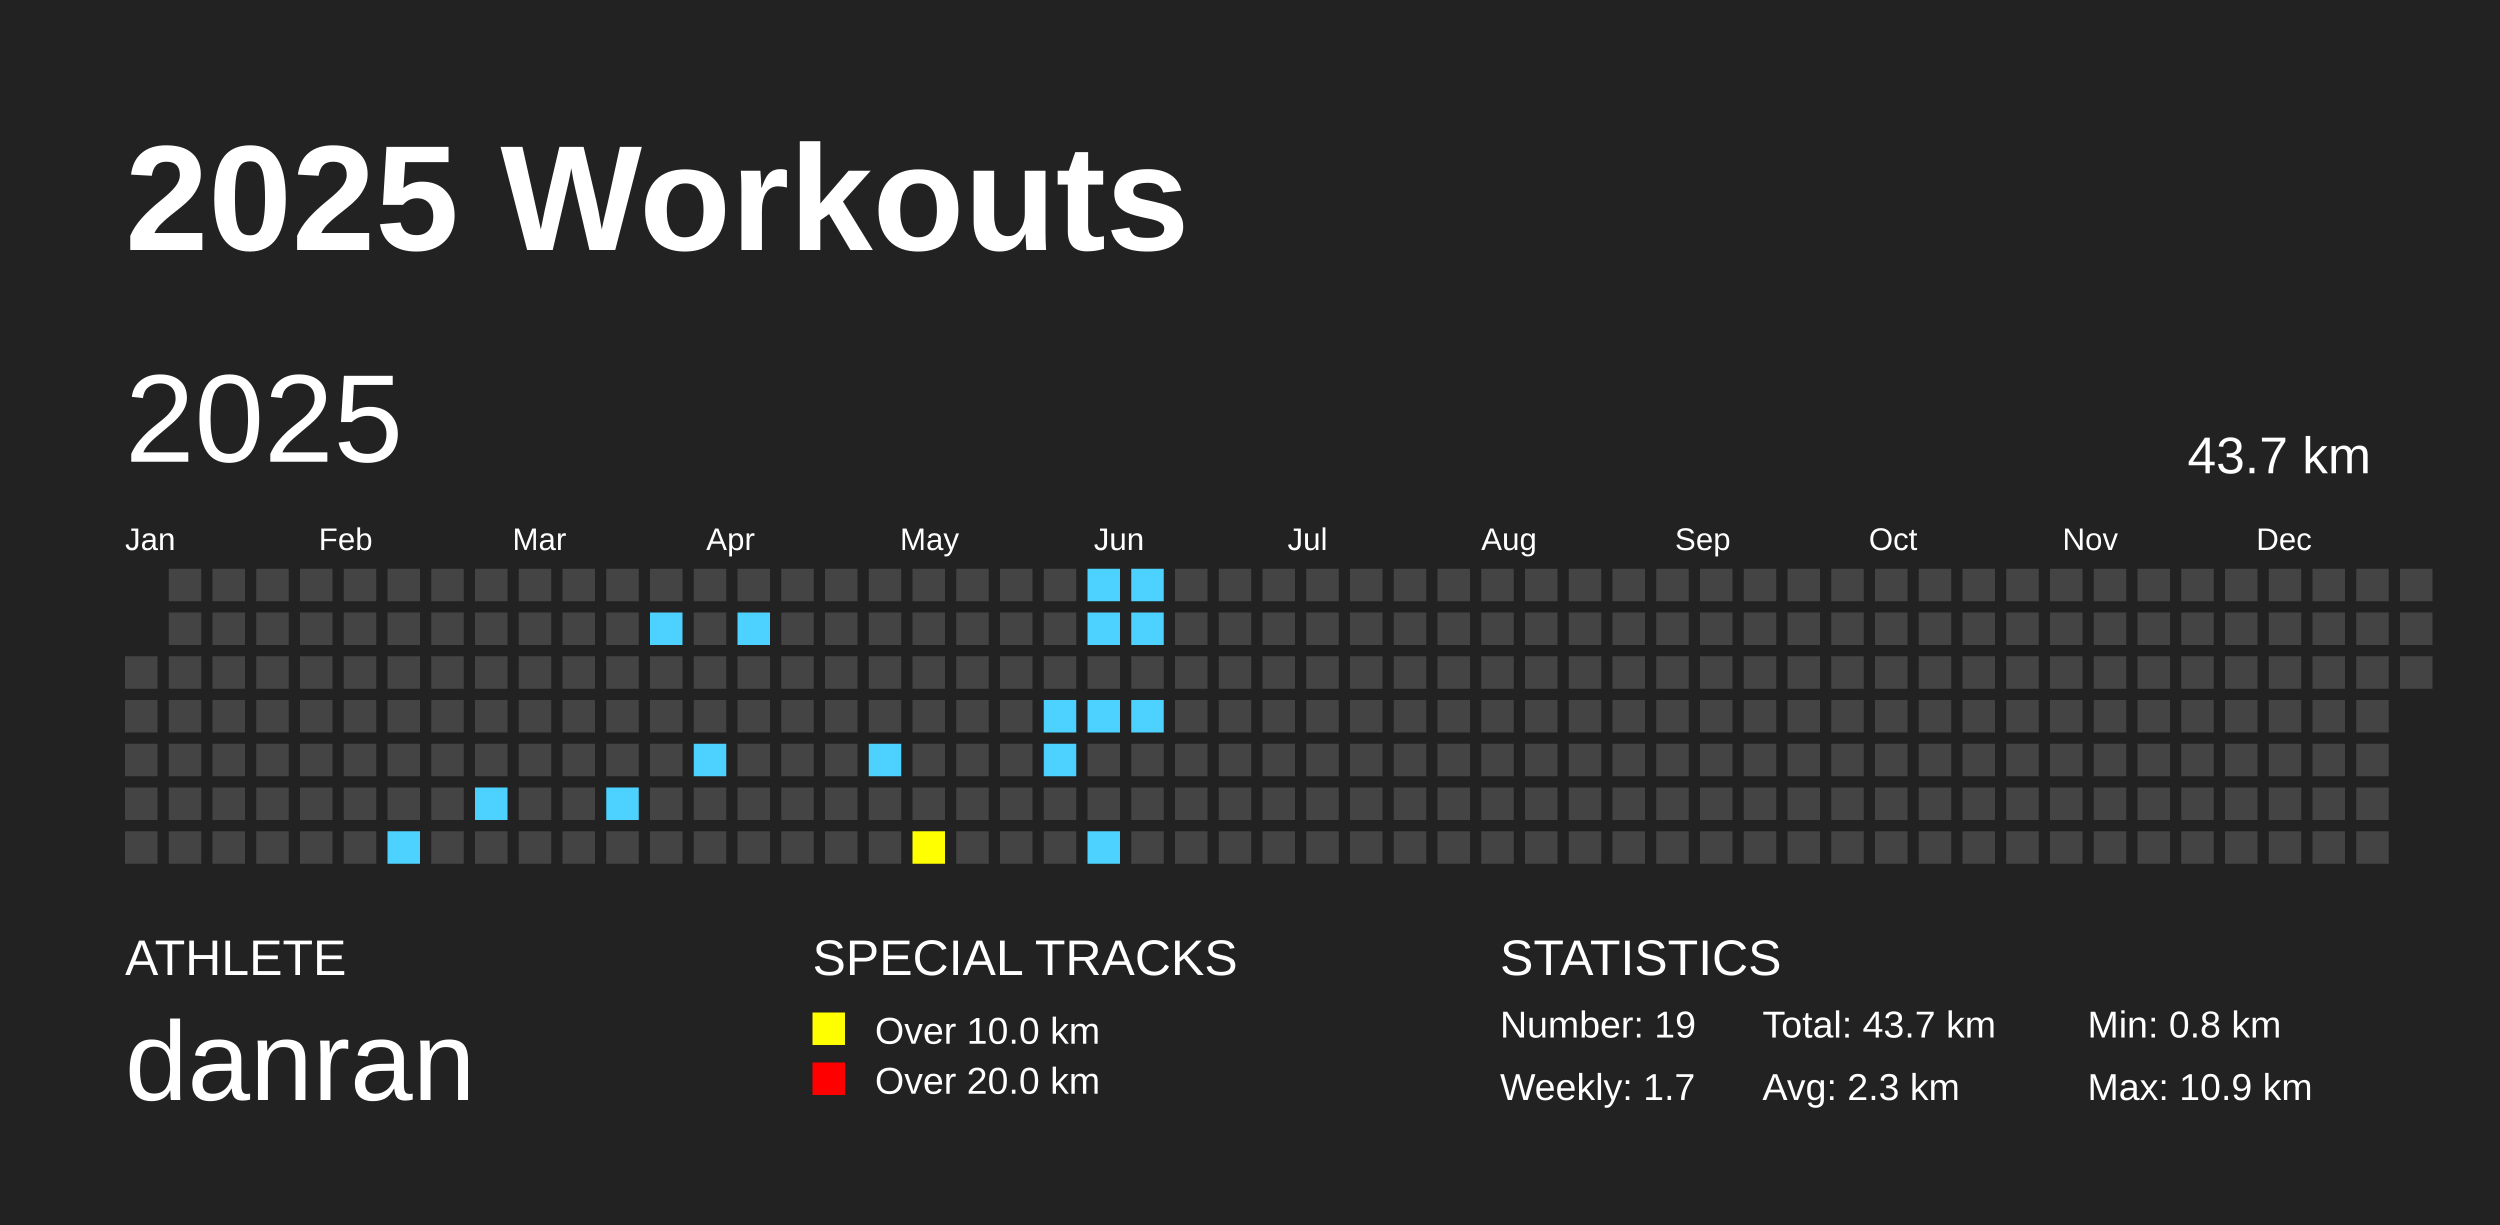
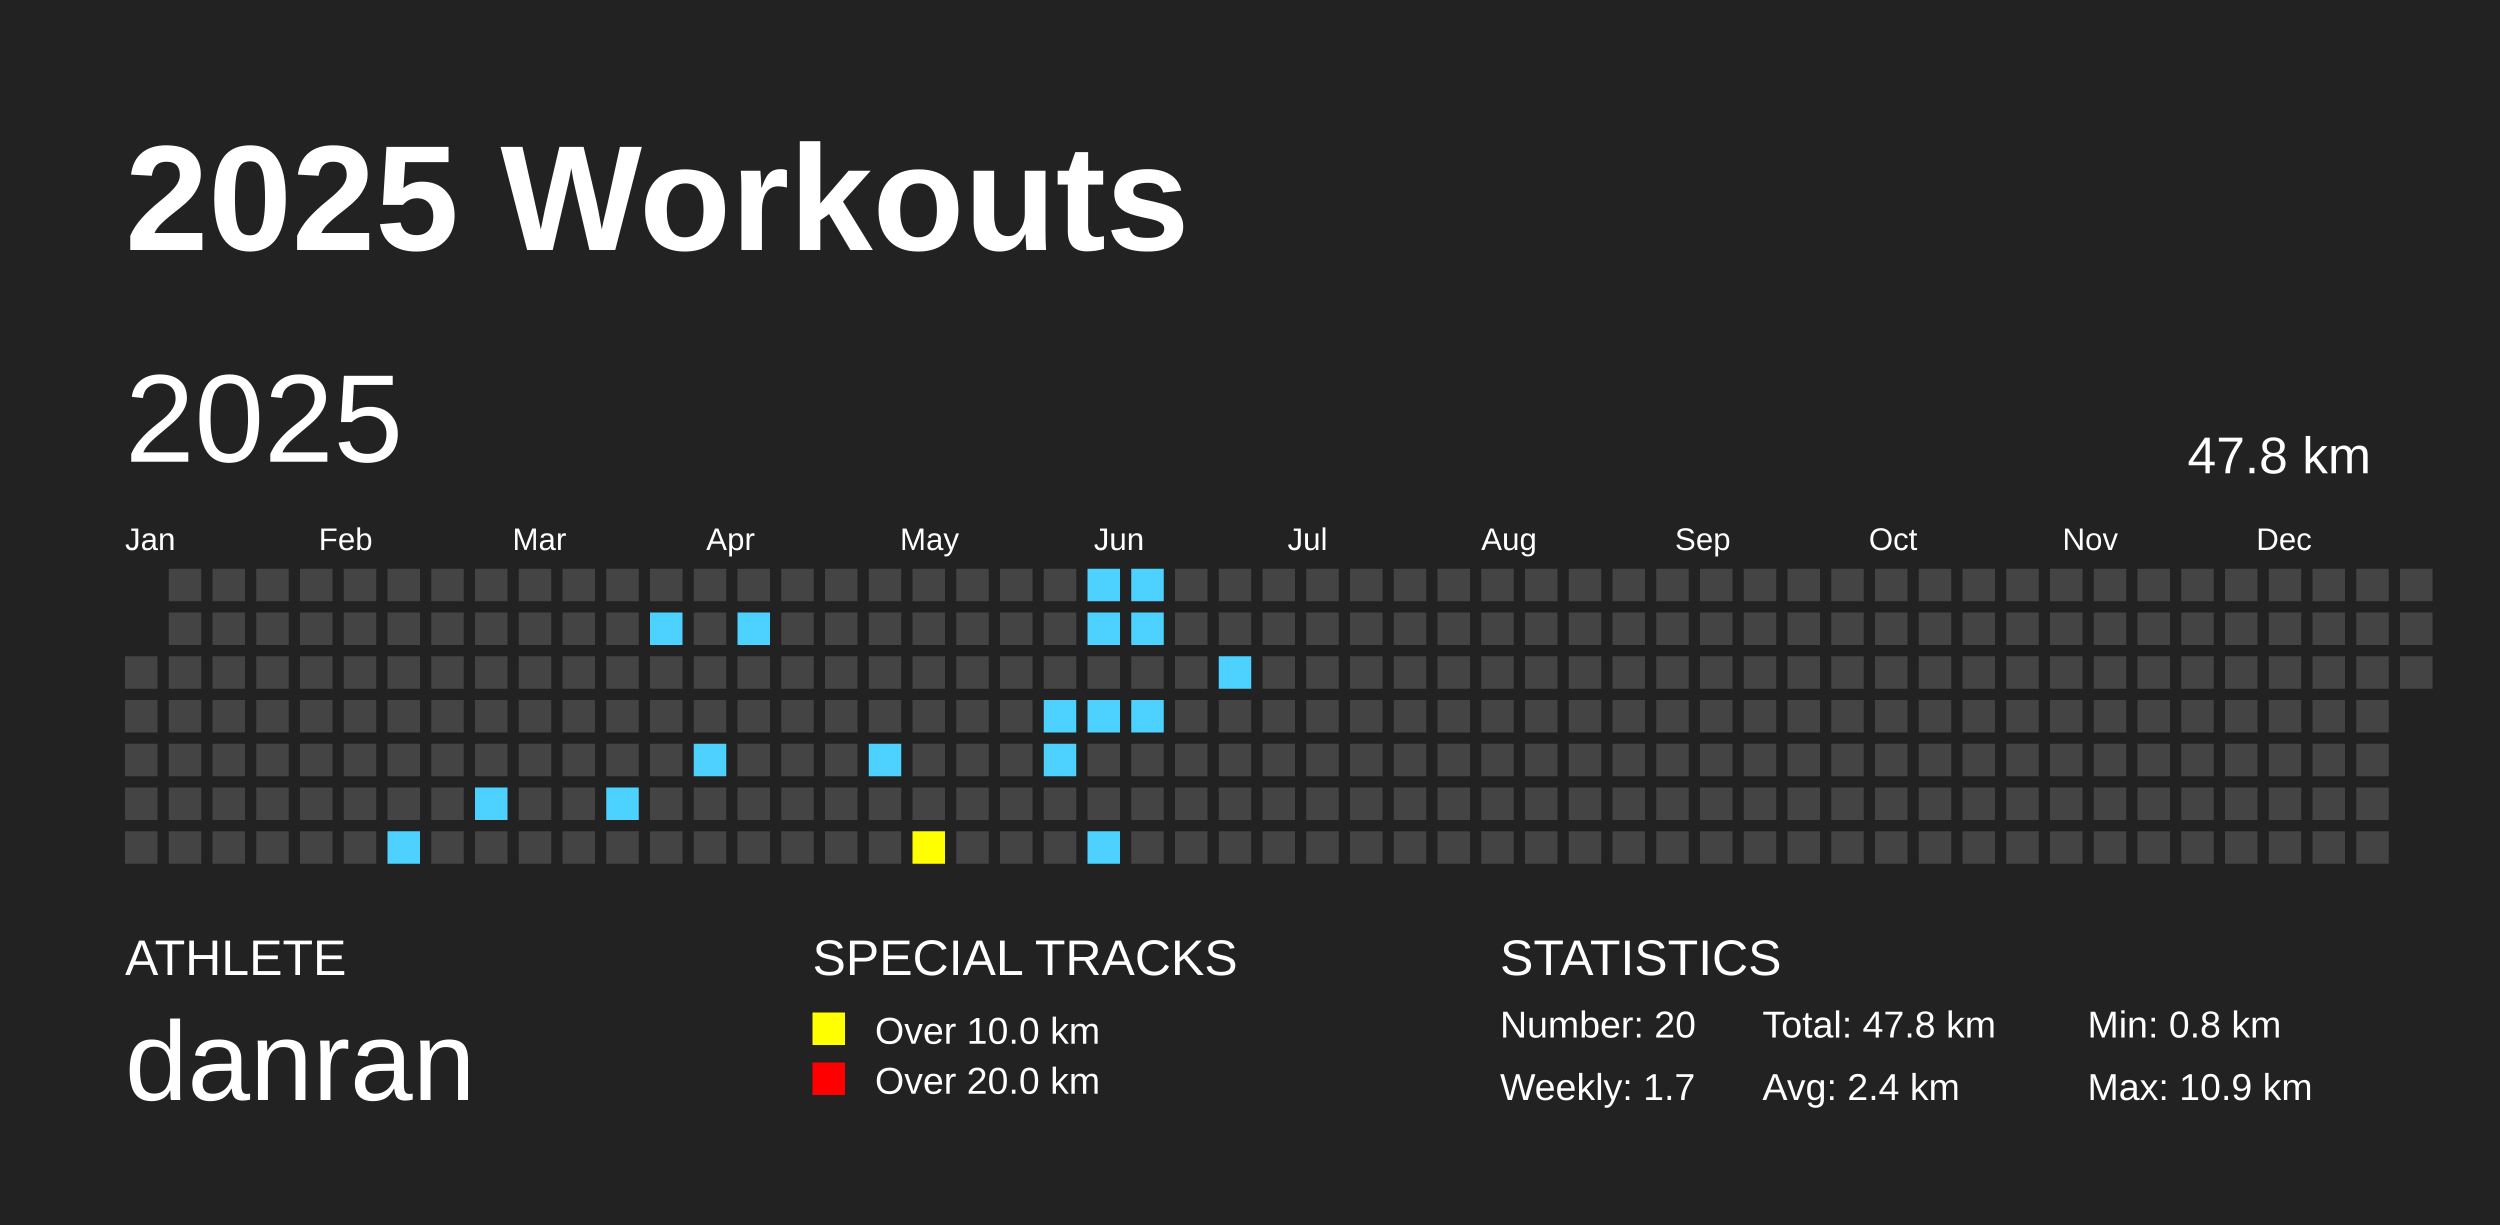
<svg xmlns="http://www.w3.org/2000/svg" baseProfile="full" height="98mm" version="1.1" viewBox="0,0,200,98" width="200mm">
  <defs />
  <rect fill="#222222" height="98" width="200" x="0" y="0" />
  <text fill="#FFFFFF" style="font-size:12px; font-family:Arial; font-weight:bold;" x="10" y="20">2025 Workouts</text>
  <text fill="#FFFFFF" style="font-size:4px; font-family:Arial" x="10" y="78">ATHLETE</text>
  <text fill="#FFFFFF" style="font-size:9px; font-family:Arial" x="10" y="88">danran</text>
  <text fill="#FFFFFF" style="font-size:4px; font-family:Arial" x="65" y="78">SPECIAL TRACKS</text>
  <rect fill="yellow" height="2.6" width="2.6" x="65" y="81" />
  <text fill="#FFFFFF" style="font-size:3px; font-family:Arial" x="70" y="83.5">Over 10.0 km</text>
  <rect fill="red" height="2.6" width="2.6" x="65" y="85" />
  <text fill="#FFFFFF" style="font-size:3px; font-family:Arial" x="70" y="87.5">Over 20.0 km</text>
  <text fill="#FFFFFF" style="font-size:4px; font-family:Arial" x="120" y="78">STATISTICS</text>
-   <text fill="#FFFFFF" style="font-size:3px; font-family:Arial" x="120" y="83">Number: 19</text>
+   <text fill="#FFFFFF" style="font-size:3px; font-family:Arial" x="120" y="83">Number: 20</text>
  <text fill="#FFFFFF" style="font-size:3px; font-family:Arial" x="120" y="88">Weekly: 1.7</text>
-   <text fill="#FFFFFF" style="font-size:3px; font-family:Arial" x="141" y="83">Total: 43.7 km</text>
-   <text fill="#FFFFFF" style="font-size:3px; font-family:Arial" x="141" y="88">Avg: 2.3 km</text>
+   <text fill="#FFFFFF" style="font-size:3px; font-family:Arial" x="141" y="83">Total: 47.8 km</text>
+   <text fill="#FFFFFF" style="font-size:3px; font-family:Arial" x="141" y="88">Avg: 2.4 km</text>
  <text fill="#FFFFFF" style="font-size:3px; font-family:Arial" x="167" y="83">Min: 0.8 km</text>
  <text fill="#FFFFFF" style="font-size:3px; font-family:Arial" x="167" y="88">Max: 10.9 km</text>
  <text dominant-baseline="hanging" fill="#FFFFFF" style="font-size:10.0px; font-family:Arial;" x="10" y="30">2025</text>
-   <text dominant-baseline="hanging" fill="#FFFFFF" style="font-size:4.125px; font-family:Arial;" x="175" y="35">43.7 km</text>
+   <text dominant-baseline="hanging" fill="#FFFFFF" style="font-size:4.125px; font-family:Arial;" x="175" y="35">47.8 km</text>
  <text fill="#FFFFFF" style="font-size:2.5px; font-family:Arial" x="10.0" y="44">Jan</text>
  <text fill="#FFFFFF" style="font-size:2.5px; font-family:Arial" x="25.5" y="44">Feb</text>
  <text fill="#FFFFFF" style="font-size:2.5px; font-family:Arial" x="41.0" y="44">Mar</text>
  <text fill="#FFFFFF" style="font-size:2.5px; font-family:Arial" x="56.5" y="44">Apr</text>
  <text fill="#FFFFFF" style="font-size:2.5px; font-family:Arial" x="72.0" y="44">May</text>
  <text fill="#FFFFFF" style="font-size:2.5px; font-family:Arial" x="87.5" y="44">Jun</text>
  <text fill="#FFFFFF" style="font-size:2.5px; font-family:Arial" x="103.0" y="44">Jul</text>
  <text fill="#FFFFFF" style="font-size:2.5px; font-family:Arial" x="118.5" y="44">Aug</text>
  <text fill="#FFFFFF" style="font-size:2.5px; font-family:Arial" x="134.0" y="44">Sep</text>
  <text fill="#FFFFFF" style="font-size:2.5px; font-family:Arial" x="149.5" y="44">Oct</text>
  <text fill="#FFFFFF" style="font-size:2.5px; font-family:Arial" x="165.0" y="44">Nov</text>
  <text fill="#FFFFFF" style="font-size:2.5px; font-family:Arial" x="180.5" y="44">Dec</text>
  <rect fill="#444444" height="2.6" width="2.6" x="10.0" y="52.5" />
  <rect fill="#444444" height="2.6" width="2.6" x="10.0" y="56.0" />
  <rect fill="#444444" height="2.6" width="2.6" x="10.0" y="59.5" />
  <rect fill="#444444" height="2.6" width="2.6" x="10.0" y="63.0" />
  <rect fill="#444444" height="2.6" width="2.6" x="10.0" y="66.5" />
  <rect fill="#444444" height="2.6" width="2.6" x="13.5" y="45.5" />
  <rect fill="#444444" height="2.6" width="2.6" x="13.5" y="49.0" />
  <rect fill="#444444" height="2.6" width="2.6" x="13.5" y="52.5" />
  <rect fill="#444444" height="2.6" width="2.6" x="13.5" y="56.0" />
  <rect fill="#444444" height="2.6" width="2.6" x="13.5" y="59.5" />
  <rect fill="#444444" height="2.6" width="2.6" x="13.5" y="63.0" />
  <rect fill="#444444" height="2.6" width="2.6" x="13.5" y="66.5" />
  <rect fill="#444444" height="2.6" width="2.6" x="17.0" y="45.5" />
  <rect fill="#444444" height="2.6" width="2.6" x="17.0" y="49.0" />
  <rect fill="#444444" height="2.6" width="2.6" x="17.0" y="52.5" />
  <rect fill="#444444" height="2.6" width="2.6" x="17.0" y="56.0" />
  <rect fill="#444444" height="2.6" width="2.6" x="17.0" y="59.5" />
  <rect fill="#444444" height="2.6" width="2.6" x="17.0" y="63.0" />
  <rect fill="#444444" height="2.6" width="2.6" x="17.0" y="66.5" />
  <rect fill="#444444" height="2.6" width="2.6" x="20.5" y="45.5" />
  <rect fill="#444444" height="2.6" width="2.6" x="20.5" y="49.0" />
  <rect fill="#444444" height="2.6" width="2.6" x="20.5" y="52.5" />
  <rect fill="#444444" height="2.6" width="2.6" x="20.5" y="56.0" />
  <rect fill="#444444" height="2.6" width="2.6" x="20.5" y="59.5" />
  <rect fill="#444444" height="2.6" width="2.6" x="20.5" y="63.0" />
  <rect fill="#444444" height="2.6" width="2.6" x="20.5" y="66.5" />
  <rect fill="#444444" height="2.6" width="2.6" x="24.0" y="45.5" />
  <rect fill="#444444" height="2.6" width="2.6" x="24.0" y="49.0" />
  <rect fill="#444444" height="2.6" width="2.6" x="24.0" y="52.5" />
  <rect fill="#444444" height="2.6" width="2.6" x="24.0" y="56.0" />
  <rect fill="#444444" height="2.6" width="2.6" x="24.0" y="59.5" />
  <rect fill="#444444" height="2.6" width="2.6" x="24.0" y="63.0" />
  <rect fill="#444444" height="2.6" width="2.6" x="24.0" y="66.5" />
  <rect fill="#444444" height="2.6" width="2.6" x="27.5" y="45.5" />
  <rect fill="#444444" height="2.6" width="2.6" x="27.5" y="49.0" />
  <rect fill="#444444" height="2.6" width="2.6" x="27.5" y="52.5" />
  <rect fill="#444444" height="2.6" width="2.6" x="27.5" y="56.0" />
  <rect fill="#444444" height="2.6" width="2.6" x="27.5" y="59.5" />
  <rect fill="#444444" height="2.6" width="2.6" x="27.5" y="63.0" />
  <rect fill="#444444" height="2.6" width="2.6" x="27.5" y="66.5" />
  <rect fill="#444444" height="2.6" width="2.6" x="31.0" y="45.5" />
  <rect fill="#444444" height="2.6" width="2.6" x="31.0" y="49.0" />
  <rect fill="#444444" height="2.6" width="2.6" x="31.0" y="52.5" />
  <rect fill="#444444" height="2.6" width="2.6" x="31.0" y="56.0" />
  <rect fill="#444444" height="2.6" width="2.6" x="31.0" y="59.5" />
  <rect fill="#444444" height="2.6" width="2.6" x="31.0" y="63.0" />
  <rect fill="#4DD2FF" height="2.6" width="2.6" x="31.0" y="66.5" />
  <rect fill="#444444" height="2.6" width="2.6" x="34.5" y="45.5" />
  <rect fill="#444444" height="2.6" width="2.6" x="34.5" y="49.0" />
  <rect fill="#444444" height="2.6" width="2.6" x="34.5" y="52.5" />
  <rect fill="#444444" height="2.6" width="2.6" x="34.5" y="56.0" />
  <rect fill="#444444" height="2.6" width="2.6" x="34.5" y="59.5" />
  <rect fill="#444444" height="2.6" width="2.6" x="34.5" y="63.0" />
  <rect fill="#444444" height="2.6" width="2.6" x="34.5" y="66.5" />
  <rect fill="#444444" height="2.6" width="2.6" x="38.0" y="45.5" />
  <rect fill="#444444" height="2.6" width="2.6" x="38.0" y="49.0" />
  <rect fill="#444444" height="2.6" width="2.6" x="38.0" y="52.5" />
  <rect fill="#444444" height="2.6" width="2.6" x="38.0" y="56.0" />
  <rect fill="#444444" height="2.6" width="2.6" x="38.0" y="59.5" />
  <rect fill="#4DD2FF" height="2.6" width="2.6" x="38.0" y="63.0" />
  <rect fill="#444444" height="2.6" width="2.6" x="38.0" y="66.5" />
  <rect fill="#444444" height="2.6" width="2.6" x="41.5" y="45.5" />
  <rect fill="#444444" height="2.6" width="2.6" x="41.5" y="49.0" />
  <rect fill="#444444" height="2.6" width="2.6" x="41.5" y="52.5" />
  <rect fill="#444444" height="2.6" width="2.6" x="41.5" y="56.0" />
  <rect fill="#444444" height="2.6" width="2.6" x="41.5" y="59.5" />
  <rect fill="#444444" height="2.6" width="2.6" x="41.5" y="63.0" />
  <rect fill="#444444" height="2.6" width="2.6" x="41.5" y="66.5" />
  <rect fill="#444444" height="2.6" width="2.6" x="45.0" y="45.5" />
  <rect fill="#444444" height="2.6" width="2.6" x="45.0" y="49.0" />
  <rect fill="#444444" height="2.6" width="2.6" x="45.0" y="52.5" />
  <rect fill="#444444" height="2.6" width="2.6" x="45.0" y="56.0" />
  <rect fill="#444444" height="2.6" width="2.6" x="45.0" y="59.5" />
  <rect fill="#444444" height="2.6" width="2.6" x="45.0" y="63.0" />
  <rect fill="#444444" height="2.6" width="2.6" x="45.0" y="66.5" />
  <rect fill="#444444" height="2.6" width="2.6" x="48.5" y="45.5" />
  <rect fill="#444444" height="2.6" width="2.6" x="48.5" y="49.0" />
  <rect fill="#444444" height="2.6" width="2.6" x="48.5" y="52.5" />
  <rect fill="#444444" height="2.6" width="2.6" x="48.5" y="56.0" />
  <rect fill="#444444" height="2.6" width="2.6" x="48.5" y="59.5" />
  <rect fill="#4DD2FF" height="2.6" width="2.6" x="48.5" y="63.0" />
  <rect fill="#444444" height="2.6" width="2.6" x="48.5" y="66.5" />
  <rect fill="#444444" height="2.6" width="2.6" x="52.0" y="45.5" />
  <rect fill="#4DD2FF" height="2.6" width="2.6" x="52.0" y="49.0" />
  <rect fill="#444444" height="2.6" width="2.6" x="52.0" y="52.5" />
  <rect fill="#444444" height="2.6" width="2.6" x="52.0" y="56.0" />
  <rect fill="#444444" height="2.6" width="2.6" x="52.0" y="59.5" />
  <rect fill="#444444" height="2.6" width="2.6" x="52.0" y="63.0" />
  <rect fill="#444444" height="2.6" width="2.6" x="52.0" y="66.5" />
  <rect fill="#444444" height="2.6" width="2.6" x="55.5" y="45.5" />
  <rect fill="#444444" height="2.6" width="2.6" x="55.5" y="49.0" />
  <rect fill="#444444" height="2.6" width="2.6" x="55.5" y="52.5" />
  <rect fill="#444444" height="2.6" width="2.6" x="55.5" y="56.0" />
  <rect fill="#4DD2FF" height="2.6" width="2.6" x="55.5" y="59.5" />
  <rect fill="#444444" height="2.6" width="2.6" x="55.5" y="63.0" />
  <rect fill="#444444" height="2.6" width="2.6" x="55.5" y="66.5" />
  <rect fill="#444444" height="2.6" width="2.6" x="59.0" y="45.5" />
  <rect fill="#4DD2FF" height="2.6" width="2.6" x="59.0" y="49.0" />
  <rect fill="#444444" height="2.6" width="2.6" x="59.0" y="52.5" />
  <rect fill="#444444" height="2.6" width="2.6" x="59.0" y="56.0" />
  <rect fill="#444444" height="2.6" width="2.6" x="59.0" y="59.5" />
  <rect fill="#444444" height="2.6" width="2.6" x="59.0" y="63.0" />
  <rect fill="#444444" height="2.6" width="2.6" x="59.0" y="66.5" />
  <rect fill="#444444" height="2.6" width="2.6" x="62.5" y="45.5" />
  <rect fill="#444444" height="2.6" width="2.6" x="62.5" y="49.0" />
  <rect fill="#444444" height="2.6" width="2.6" x="62.5" y="52.5" />
  <rect fill="#444444" height="2.6" width="2.6" x="62.5" y="56.0" />
  <rect fill="#444444" height="2.6" width="2.6" x="62.5" y="59.5" />
  <rect fill="#444444" height="2.6" width="2.6" x="62.5" y="63.0" />
  <rect fill="#444444" height="2.6" width="2.6" x="62.5" y="66.5" />
  <rect fill="#444444" height="2.6" width="2.6" x="66.0" y="45.5" />
  <rect fill="#444444" height="2.6" width="2.6" x="66.0" y="49.0" />
  <rect fill="#444444" height="2.6" width="2.6" x="66.0" y="52.5" />
  <rect fill="#444444" height="2.6" width="2.6" x="66.0" y="56.0" />
  <rect fill="#444444" height="2.6" width="2.6" x="66.0" y="59.5" />
  <rect fill="#444444" height="2.6" width="2.6" x="66.0" y="63.0" />
  <rect fill="#444444" height="2.6" width="2.6" x="66.0" y="66.5" />
  <rect fill="#444444" height="2.6" width="2.6" x="69.5" y="45.5" />
  <rect fill="#444444" height="2.6" width="2.6" x="69.5" y="49.0" />
  <rect fill="#444444" height="2.6" width="2.6" x="69.5" y="52.5" />
  <rect fill="#444444" height="2.6" width="2.6" x="69.5" y="56.0" />
  <rect fill="#4DD2FF" height="2.6" width="2.6" x="69.5" y="59.5" />
  <rect fill="#444444" height="2.6" width="2.6" x="69.5" y="63.0" />
  <rect fill="#444444" height="2.6" width="2.6" x="69.5" y="66.5" />
  <rect fill="#444444" height="2.6" width="2.6" x="73.0" y="45.5" />
  <rect fill="#444444" height="2.6" width="2.6" x="73.0" y="49.0" />
  <rect fill="#444444" height="2.6" width="2.6" x="73.0" y="52.5" />
  <rect fill="#444444" height="2.6" width="2.6" x="73.0" y="56.0" />
  <rect fill="#444444" height="2.6" width="2.6" x="73.0" y="59.5" />
  <rect fill="#444444" height="2.6" width="2.6" x="73.0" y="63.0" />
  <rect fill="yellow" height="2.6" width="2.6" x="73.0" y="66.5" />
  <rect fill="#444444" height="2.6" width="2.6" x="76.5" y="45.5" />
  <rect fill="#444444" height="2.6" width="2.6" x="76.5" y="49.0" />
  <rect fill="#444444" height="2.6" width="2.6" x="76.5" y="52.5" />
  <rect fill="#444444" height="2.6" width="2.6" x="76.5" y="56.0" />
  <rect fill="#444444" height="2.6" width="2.6" x="76.5" y="59.5" />
  <rect fill="#444444" height="2.6" width="2.6" x="76.5" y="63.0" />
  <rect fill="#444444" height="2.6" width="2.6" x="76.5" y="66.5" />
  <rect fill="#444444" height="2.6" width="2.6" x="80.0" y="45.5" />
  <rect fill="#444444" height="2.6" width="2.6" x="80.0" y="49.0" />
  <rect fill="#444444" height="2.6" width="2.6" x="80.0" y="52.5" />
  <rect fill="#444444" height="2.6" width="2.6" x="80.0" y="56.0" />
  <rect fill="#444444" height="2.6" width="2.6" x="80.0" y="59.5" />
  <rect fill="#444444" height="2.6" width="2.6" x="80.0" y="63.0" />
  <rect fill="#444444" height="2.6" width="2.6" x="80.0" y="66.5" />
  <rect fill="#444444" height="2.6" width="2.6" x="83.5" y="45.5" />
  <rect fill="#444444" height="2.6" width="2.6" x="83.5" y="49.0" />
  <rect fill="#444444" height="2.6" width="2.6" x="83.5" y="52.5" />
  <rect fill="#4DD2FF" height="2.6" width="2.6" x="83.5" y="56.0" />
  <rect fill="#4DD2FF" height="2.6" width="2.6" x="83.5" y="59.5" />
  <rect fill="#444444" height="2.6" width="2.6" x="83.5" y="63.0" />
  <rect fill="#444444" height="2.6" width="2.6" x="83.5" y="66.5" />
  <rect fill="#4DD2FF" height="2.6" width="2.6" x="87.0" y="45.5" />
  <rect fill="#4DD2FF" height="2.6" width="2.6" x="87.0" y="49.0" />
  <rect fill="#444444" height="2.6" width="2.6" x="87.0" y="52.5" />
  <rect fill="#4DD2FF" height="2.6" width="2.6" x="87.0" y="56.0" />
  <rect fill="#444444" height="2.6" width="2.6" x="87.0" y="59.5" />
  <rect fill="#444444" height="2.6" width="2.6" x="87.0" y="63.0" />
  <rect fill="#4DD2FF" height="2.6" width="2.6" x="87.0" y="66.5" />
  <rect fill="#4DD2FF" height="2.6" width="2.6" x="90.5" y="45.5" />
  <rect fill="#4DD2FF" height="2.6" width="2.6" x="90.5" y="49.0" />
  <rect fill="#444444" height="2.6" width="2.6" x="90.5" y="52.5" />
  <rect fill="#4DD2FF" height="2.6" width="2.6" x="90.5" y="56.0" />
  <rect fill="#444444" height="2.6" width="2.6" x="90.5" y="59.5" />
  <rect fill="#444444" height="2.6" width="2.6" x="90.5" y="63.0" />
  <rect fill="#444444" height="2.6" width="2.6" x="90.5" y="66.5" />
  <rect fill="#444444" height="2.6" width="2.6" x="94.0" y="45.5" />
  <rect fill="#444444" height="2.6" width="2.6" x="94.0" y="49.0" />
  <rect fill="#444444" height="2.6" width="2.6" x="94.0" y="52.5" />
  <rect fill="#444444" height="2.6" width="2.6" x="94.0" y="56.0" />
  <rect fill="#444444" height="2.6" width="2.6" x="94.0" y="59.5" />
  <rect fill="#444444" height="2.6" width="2.6" x="94.0" y="63.0" />
  <rect fill="#444444" height="2.6" width="2.6" x="94.0" y="66.5" />
  <rect fill="#444444" height="2.6" width="2.6" x="97.5" y="45.5" />
  <rect fill="#444444" height="2.6" width="2.6" x="97.5" y="49.0" />
-   <rect fill="#444444" height="2.6" width="2.6" x="97.5" y="52.5" />
+   <rect fill="#4DD2FF" height="2.6" width="2.6" x="97.5" y="52.5" />
  <rect fill="#444444" height="2.6" width="2.6" x="97.5" y="56.0" />
  <rect fill="#444444" height="2.6" width="2.6" x="97.5" y="59.5" />
  <rect fill="#444444" height="2.6" width="2.6" x="97.5" y="63.0" />
  <rect fill="#444444" height="2.6" width="2.6" x="97.5" y="66.5" />
  <rect fill="#444444" height="2.6" width="2.6" x="101.0" y="45.5" />
  <rect fill="#444444" height="2.6" width="2.6" x="101.0" y="49.0" />
  <rect fill="#444444" height="2.6" width="2.6" x="101.0" y="52.5" />
  <rect fill="#444444" height="2.6" width="2.6" x="101.0" y="56.0" />
  <rect fill="#444444" height="2.6" width="2.6" x="101.0" y="59.5" />
  <rect fill="#444444" height="2.6" width="2.6" x="101.0" y="63.0" />
  <rect fill="#444444" height="2.6" width="2.6" x="101.0" y="66.5" />
  <rect fill="#444444" height="2.6" width="2.6" x="104.5" y="45.5" />
  <rect fill="#444444" height="2.6" width="2.6" x="104.5" y="49.0" />
  <rect fill="#444444" height="2.6" width="2.6" x="104.5" y="52.5" />
  <rect fill="#444444" height="2.6" width="2.6" x="104.5" y="56.0" />
  <rect fill="#444444" height="2.6" width="2.6" x="104.5" y="59.5" />
  <rect fill="#444444" height="2.6" width="2.6" x="104.5" y="63.0" />
  <rect fill="#444444" height="2.6" width="2.6" x="104.5" y="66.5" />
  <rect fill="#444444" height="2.6" width="2.6" x="108.0" y="45.5" />
  <rect fill="#444444" height="2.6" width="2.6" x="108.0" y="49.0" />
  <rect fill="#444444" height="2.6" width="2.6" x="108.0" y="52.5" />
  <rect fill="#444444" height="2.6" width="2.6" x="108.0" y="56.0" />
  <rect fill="#444444" height="2.6" width="2.6" x="108.0" y="59.5" />
  <rect fill="#444444" height="2.6" width="2.6" x="108.0" y="63.0" />
  <rect fill="#444444" height="2.6" width="2.6" x="108.0" y="66.5" />
  <rect fill="#444444" height="2.6" width="2.6" x="111.5" y="45.5" />
  <rect fill="#444444" height="2.6" width="2.6" x="111.5" y="49.0" />
  <rect fill="#444444" height="2.6" width="2.6" x="111.5" y="52.5" />
  <rect fill="#444444" height="2.6" width="2.6" x="111.5" y="56.0" />
  <rect fill="#444444" height="2.6" width="2.6" x="111.5" y="59.5" />
  <rect fill="#444444" height="2.6" width="2.6" x="111.5" y="63.0" />
  <rect fill="#444444" height="2.6" width="2.6" x="111.5" y="66.5" />
  <rect fill="#444444" height="2.6" width="2.6" x="115.0" y="45.5" />
  <rect fill="#444444" height="2.6" width="2.6" x="115.0" y="49.0" />
  <rect fill="#444444" height="2.6" width="2.6" x="115.0" y="52.5" />
  <rect fill="#444444" height="2.6" width="2.6" x="115.0" y="56.0" />
  <rect fill="#444444" height="2.6" width="2.6" x="115.0" y="59.5" />
  <rect fill="#444444" height="2.6" width="2.6" x="115.0" y="63.0" />
  <rect fill="#444444" height="2.6" width="2.6" x="115.0" y="66.5" />
  <rect fill="#444444" height="2.6" width="2.6" x="118.5" y="45.5" />
  <rect fill="#444444" height="2.6" width="2.6" x="118.5" y="49.0" />
  <rect fill="#444444" height="2.6" width="2.6" x="118.5" y="52.5" />
  <rect fill="#444444" height="2.6" width="2.6" x="118.5" y="56.0" />
  <rect fill="#444444" height="2.6" width="2.6" x="118.5" y="59.5" />
  <rect fill="#444444" height="2.6" width="2.6" x="118.5" y="63.0" />
  <rect fill="#444444" height="2.6" width="2.6" x="118.5" y="66.5" />
  <rect fill="#444444" height="2.6" width="2.6" x="122.0" y="45.5" />
  <rect fill="#444444" height="2.6" width="2.6" x="122.0" y="49.0" />
  <rect fill="#444444" height="2.6" width="2.6" x="122.0" y="52.5" />
  <rect fill="#444444" height="2.6" width="2.6" x="122.0" y="56.0" />
  <rect fill="#444444" height="2.6" width="2.6" x="122.0" y="59.5" />
  <rect fill="#444444" height="2.6" width="2.6" x="122.0" y="63.0" />
  <rect fill="#444444" height="2.6" width="2.6" x="122.0" y="66.5" />
  <rect fill="#444444" height="2.6" width="2.6" x="125.5" y="45.5" />
  <rect fill="#444444" height="2.6" width="2.6" x="125.5" y="49.0" />
  <rect fill="#444444" height="2.6" width="2.6" x="125.5" y="52.5" />
  <rect fill="#444444" height="2.6" width="2.6" x="125.5" y="56.0" />
  <rect fill="#444444" height="2.6" width="2.6" x="125.5" y="59.5" />
  <rect fill="#444444" height="2.6" width="2.6" x="125.5" y="63.0" />
  <rect fill="#444444" height="2.6" width="2.6" x="125.5" y="66.5" />
  <rect fill="#444444" height="2.6" width="2.6" x="129.0" y="45.5" />
  <rect fill="#444444" height="2.6" width="2.6" x="129.0" y="49.0" />
  <rect fill="#444444" height="2.6" width="2.6" x="129.0" y="52.5" />
  <rect fill="#444444" height="2.6" width="2.6" x="129.0" y="56.0" />
  <rect fill="#444444" height="2.6" width="2.6" x="129.0" y="59.5" />
  <rect fill="#444444" height="2.6" width="2.6" x="129.0" y="63.0" />
  <rect fill="#444444" height="2.6" width="2.6" x="129.0" y="66.5" />
  <rect fill="#444444" height="2.6" width="2.6" x="132.5" y="45.5" />
  <rect fill="#444444" height="2.6" width="2.6" x="132.5" y="49.0" />
  <rect fill="#444444" height="2.6" width="2.6" x="132.5" y="52.5" />
  <rect fill="#444444" height="2.6" width="2.6" x="132.5" y="56.0" />
  <rect fill="#444444" height="2.6" width="2.6" x="132.5" y="59.5" />
  <rect fill="#444444" height="2.6" width="2.6" x="132.5" y="63.0" />
  <rect fill="#444444" height="2.6" width="2.6" x="132.5" y="66.5" />
  <rect fill="#444444" height="2.6" width="2.6" x="136.0" y="45.5" />
  <rect fill="#444444" height="2.6" width="2.6" x="136.0" y="49.0" />
  <rect fill="#444444" height="2.6" width="2.6" x="136.0" y="52.5" />
  <rect fill="#444444" height="2.6" width="2.6" x="136.0" y="56.0" />
  <rect fill="#444444" height="2.6" width="2.6" x="136.0" y="59.5" />
  <rect fill="#444444" height="2.6" width="2.6" x="136.0" y="63.0" />
  <rect fill="#444444" height="2.6" width="2.6" x="136.0" y="66.5" />
  <rect fill="#444444" height="2.6" width="2.6" x="139.5" y="45.5" />
  <rect fill="#444444" height="2.6" width="2.6" x="139.5" y="49.0" />
  <rect fill="#444444" height="2.6" width="2.6" x="139.5" y="52.5" />
  <rect fill="#444444" height="2.6" width="2.6" x="139.5" y="56.0" />
  <rect fill="#444444" height="2.6" width="2.6" x="139.5" y="59.5" />
  <rect fill="#444444" height="2.6" width="2.6" x="139.5" y="63.0" />
  <rect fill="#444444" height="2.6" width="2.6" x="139.5" y="66.5" />
  <rect fill="#444444" height="2.6" width="2.6" x="143.0" y="45.5" />
  <rect fill="#444444" height="2.6" width="2.6" x="143.0" y="49.0" />
  <rect fill="#444444" height="2.6" width="2.6" x="143.0" y="52.5" />
  <rect fill="#444444" height="2.6" width="2.6" x="143.0" y="56.0" />
  <rect fill="#444444" height="2.6" width="2.6" x="143.0" y="59.5" />
  <rect fill="#444444" height="2.6" width="2.6" x="143.0" y="63.0" />
  <rect fill="#444444" height="2.6" width="2.6" x="143.0" y="66.5" />
  <rect fill="#444444" height="2.6" width="2.6" x="146.5" y="45.5" />
  <rect fill="#444444" height="2.6" width="2.6" x="146.5" y="49.0" />
  <rect fill="#444444" height="2.6" width="2.6" x="146.5" y="52.5" />
  <rect fill="#444444" height="2.6" width="2.6" x="146.5" y="56.0" />
  <rect fill="#444444" height="2.6" width="2.6" x="146.5" y="59.5" />
  <rect fill="#444444" height="2.6" width="2.6" x="146.5" y="63.0" />
  <rect fill="#444444" height="2.6" width="2.6" x="146.5" y="66.5" />
  <rect fill="#444444" height="2.6" width="2.6" x="150.0" y="45.5" />
  <rect fill="#444444" height="2.6" width="2.6" x="150.0" y="49.0" />
  <rect fill="#444444" height="2.6" width="2.6" x="150.0" y="52.5" />
  <rect fill="#444444" height="2.6" width="2.6" x="150.0" y="56.0" />
  <rect fill="#444444" height="2.6" width="2.6" x="150.0" y="59.5" />
  <rect fill="#444444" height="2.6" width="2.6" x="150.0" y="63.0" />
  <rect fill="#444444" height="2.6" width="2.6" x="150.0" y="66.5" />
  <rect fill="#444444" height="2.6" width="2.6" x="153.5" y="45.5" />
  <rect fill="#444444" height="2.6" width="2.6" x="153.5" y="49.0" />
  <rect fill="#444444" height="2.6" width="2.6" x="153.5" y="52.5" />
  <rect fill="#444444" height="2.6" width="2.6" x="153.5" y="56.0" />
  <rect fill="#444444" height="2.6" width="2.6" x="153.5" y="59.5" />
  <rect fill="#444444" height="2.6" width="2.6" x="153.5" y="63.0" />
  <rect fill="#444444" height="2.6" width="2.6" x="153.5" y="66.5" />
  <rect fill="#444444" height="2.6" width="2.6" x="157.0" y="45.5" />
  <rect fill="#444444" height="2.6" width="2.6" x="157.0" y="49.0" />
  <rect fill="#444444" height="2.6" width="2.6" x="157.0" y="52.5" />
  <rect fill="#444444" height="2.6" width="2.6" x="157.0" y="56.0" />
  <rect fill="#444444" height="2.6" width="2.6" x="157.0" y="59.5" />
  <rect fill="#444444" height="2.6" width="2.6" x="157.0" y="63.0" />
  <rect fill="#444444" height="2.6" width="2.6" x="157.0" y="66.5" />
  <rect fill="#444444" height="2.6" width="2.6" x="160.5" y="45.5" />
  <rect fill="#444444" height="2.6" width="2.6" x="160.5" y="49.0" />
  <rect fill="#444444" height="2.6" width="2.6" x="160.5" y="52.5" />
  <rect fill="#444444" height="2.6" width="2.6" x="160.5" y="56.0" />
  <rect fill="#444444" height="2.6" width="2.6" x="160.5" y="59.5" />
  <rect fill="#444444" height="2.6" width="2.6" x="160.5" y="63.0" />
  <rect fill="#444444" height="2.6" width="2.6" x="160.5" y="66.5" />
  <rect fill="#444444" height="2.6" width="2.6" x="164.0" y="45.5" />
  <rect fill="#444444" height="2.6" width="2.6" x="164.0" y="49.0" />
  <rect fill="#444444" height="2.6" width="2.6" x="164.0" y="52.5" />
  <rect fill="#444444" height="2.6" width="2.6" x="164.0" y="56.0" />
  <rect fill="#444444" height="2.6" width="2.6" x="164.0" y="59.5" />
  <rect fill="#444444" height="2.6" width="2.6" x="164.0" y="63.0" />
  <rect fill="#444444" height="2.6" width="2.6" x="164.0" y="66.5" />
  <rect fill="#444444" height="2.6" width="2.6" x="167.5" y="45.5" />
  <rect fill="#444444" height="2.6" width="2.6" x="167.5" y="49.0" />
  <rect fill="#444444" height="2.6" width="2.6" x="167.5" y="52.5" />
  <rect fill="#444444" height="2.6" width="2.6" x="167.5" y="56.0" />
  <rect fill="#444444" height="2.6" width="2.6" x="167.5" y="59.5" />
  <rect fill="#444444" height="2.6" width="2.6" x="167.5" y="63.0" />
  <rect fill="#444444" height="2.6" width="2.6" x="167.5" y="66.5" />
  <rect fill="#444444" height="2.6" width="2.6" x="171.0" y="45.5" />
  <rect fill="#444444" height="2.6" width="2.6" x="171.0" y="49.0" />
  <rect fill="#444444" height="2.6" width="2.6" x="171.0" y="52.5" />
  <rect fill="#444444" height="2.6" width="2.6" x="171.0" y="56.0" />
  <rect fill="#444444" height="2.6" width="2.6" x="171.0" y="59.5" />
  <rect fill="#444444" height="2.6" width="2.6" x="171.0" y="63.0" />
  <rect fill="#444444" height="2.6" width="2.6" x="171.0" y="66.5" />
  <rect fill="#444444" height="2.6" width="2.6" x="174.5" y="45.5" />
  <rect fill="#444444" height="2.6" width="2.6" x="174.5" y="49.0" />
  <rect fill="#444444" height="2.6" width="2.6" x="174.5" y="52.5" />
  <rect fill="#444444" height="2.6" width="2.6" x="174.5" y="56.0" />
  <rect fill="#444444" height="2.6" width="2.6" x="174.5" y="59.5" />
  <rect fill="#444444" height="2.6" width="2.6" x="174.5" y="63.0" />
  <rect fill="#444444" height="2.6" width="2.6" x="174.5" y="66.5" />
  <rect fill="#444444" height="2.6" width="2.6" x="178.0" y="45.5" />
  <rect fill="#444444" height="2.6" width="2.6" x="178.0" y="49.0" />
  <rect fill="#444444" height="2.6" width="2.6" x="178.0" y="52.5" />
  <rect fill="#444444" height="2.6" width="2.6" x="178.0" y="56.0" />
  <rect fill="#444444" height="2.6" width="2.6" x="178.0" y="59.5" />
  <rect fill="#444444" height="2.6" width="2.6" x="178.0" y="63.0" />
  <rect fill="#444444" height="2.6" width="2.6" x="178.0" y="66.5" />
  <rect fill="#444444" height="2.6" width="2.6" x="181.5" y="45.5" />
  <rect fill="#444444" height="2.6" width="2.6" x="181.5" y="49.0" />
  <rect fill="#444444" height="2.6" width="2.6" x="181.5" y="52.5" />
  <rect fill="#444444" height="2.6" width="2.6" x="181.5" y="56.0" />
  <rect fill="#444444" height="2.6" width="2.6" x="181.5" y="59.5" />
  <rect fill="#444444" height="2.6" width="2.6" x="181.5" y="63.0" />
  <rect fill="#444444" height="2.6" width="2.6" x="181.5" y="66.5" />
  <rect fill="#444444" height="2.6" width="2.6" x="185.0" y="45.5" />
  <rect fill="#444444" height="2.6" width="2.6" x="185.0" y="49.0" />
  <rect fill="#444444" height="2.6" width="2.6" x="185.0" y="52.5" />
  <rect fill="#444444" height="2.6" width="2.6" x="185.0" y="56.0" />
  <rect fill="#444444" height="2.6" width="2.6" x="185.0" y="59.5" />
  <rect fill="#444444" height="2.6" width="2.6" x="185.0" y="63.0" />
  <rect fill="#444444" height="2.6" width="2.6" x="185.0" y="66.5" />
  <rect fill="#444444" height="2.6" width="2.6" x="188.5" y="45.5" />
  <rect fill="#444444" height="2.6" width="2.6" x="188.5" y="49.0" />
  <rect fill="#444444" height="2.6" width="2.6" x="188.5" y="52.5" />
  <rect fill="#444444" height="2.6" width="2.6" x="188.5" y="56.0" />
  <rect fill="#444444" height="2.6" width="2.6" x="188.5" y="59.5" />
  <rect fill="#444444" height="2.6" width="2.6" x="188.5" y="63.0" />
  <rect fill="#444444" height="2.6" width="2.6" x="188.5" y="66.5" />
  <rect fill="#444444" height="2.6" width="2.6" x="192.0" y="45.5" />
  <rect fill="#444444" height="2.6" width="2.6" x="192.0" y="49.0" />
  <rect fill="#444444" height="2.6" width="2.6" x="192.0" y="52.5" />
</svg>
